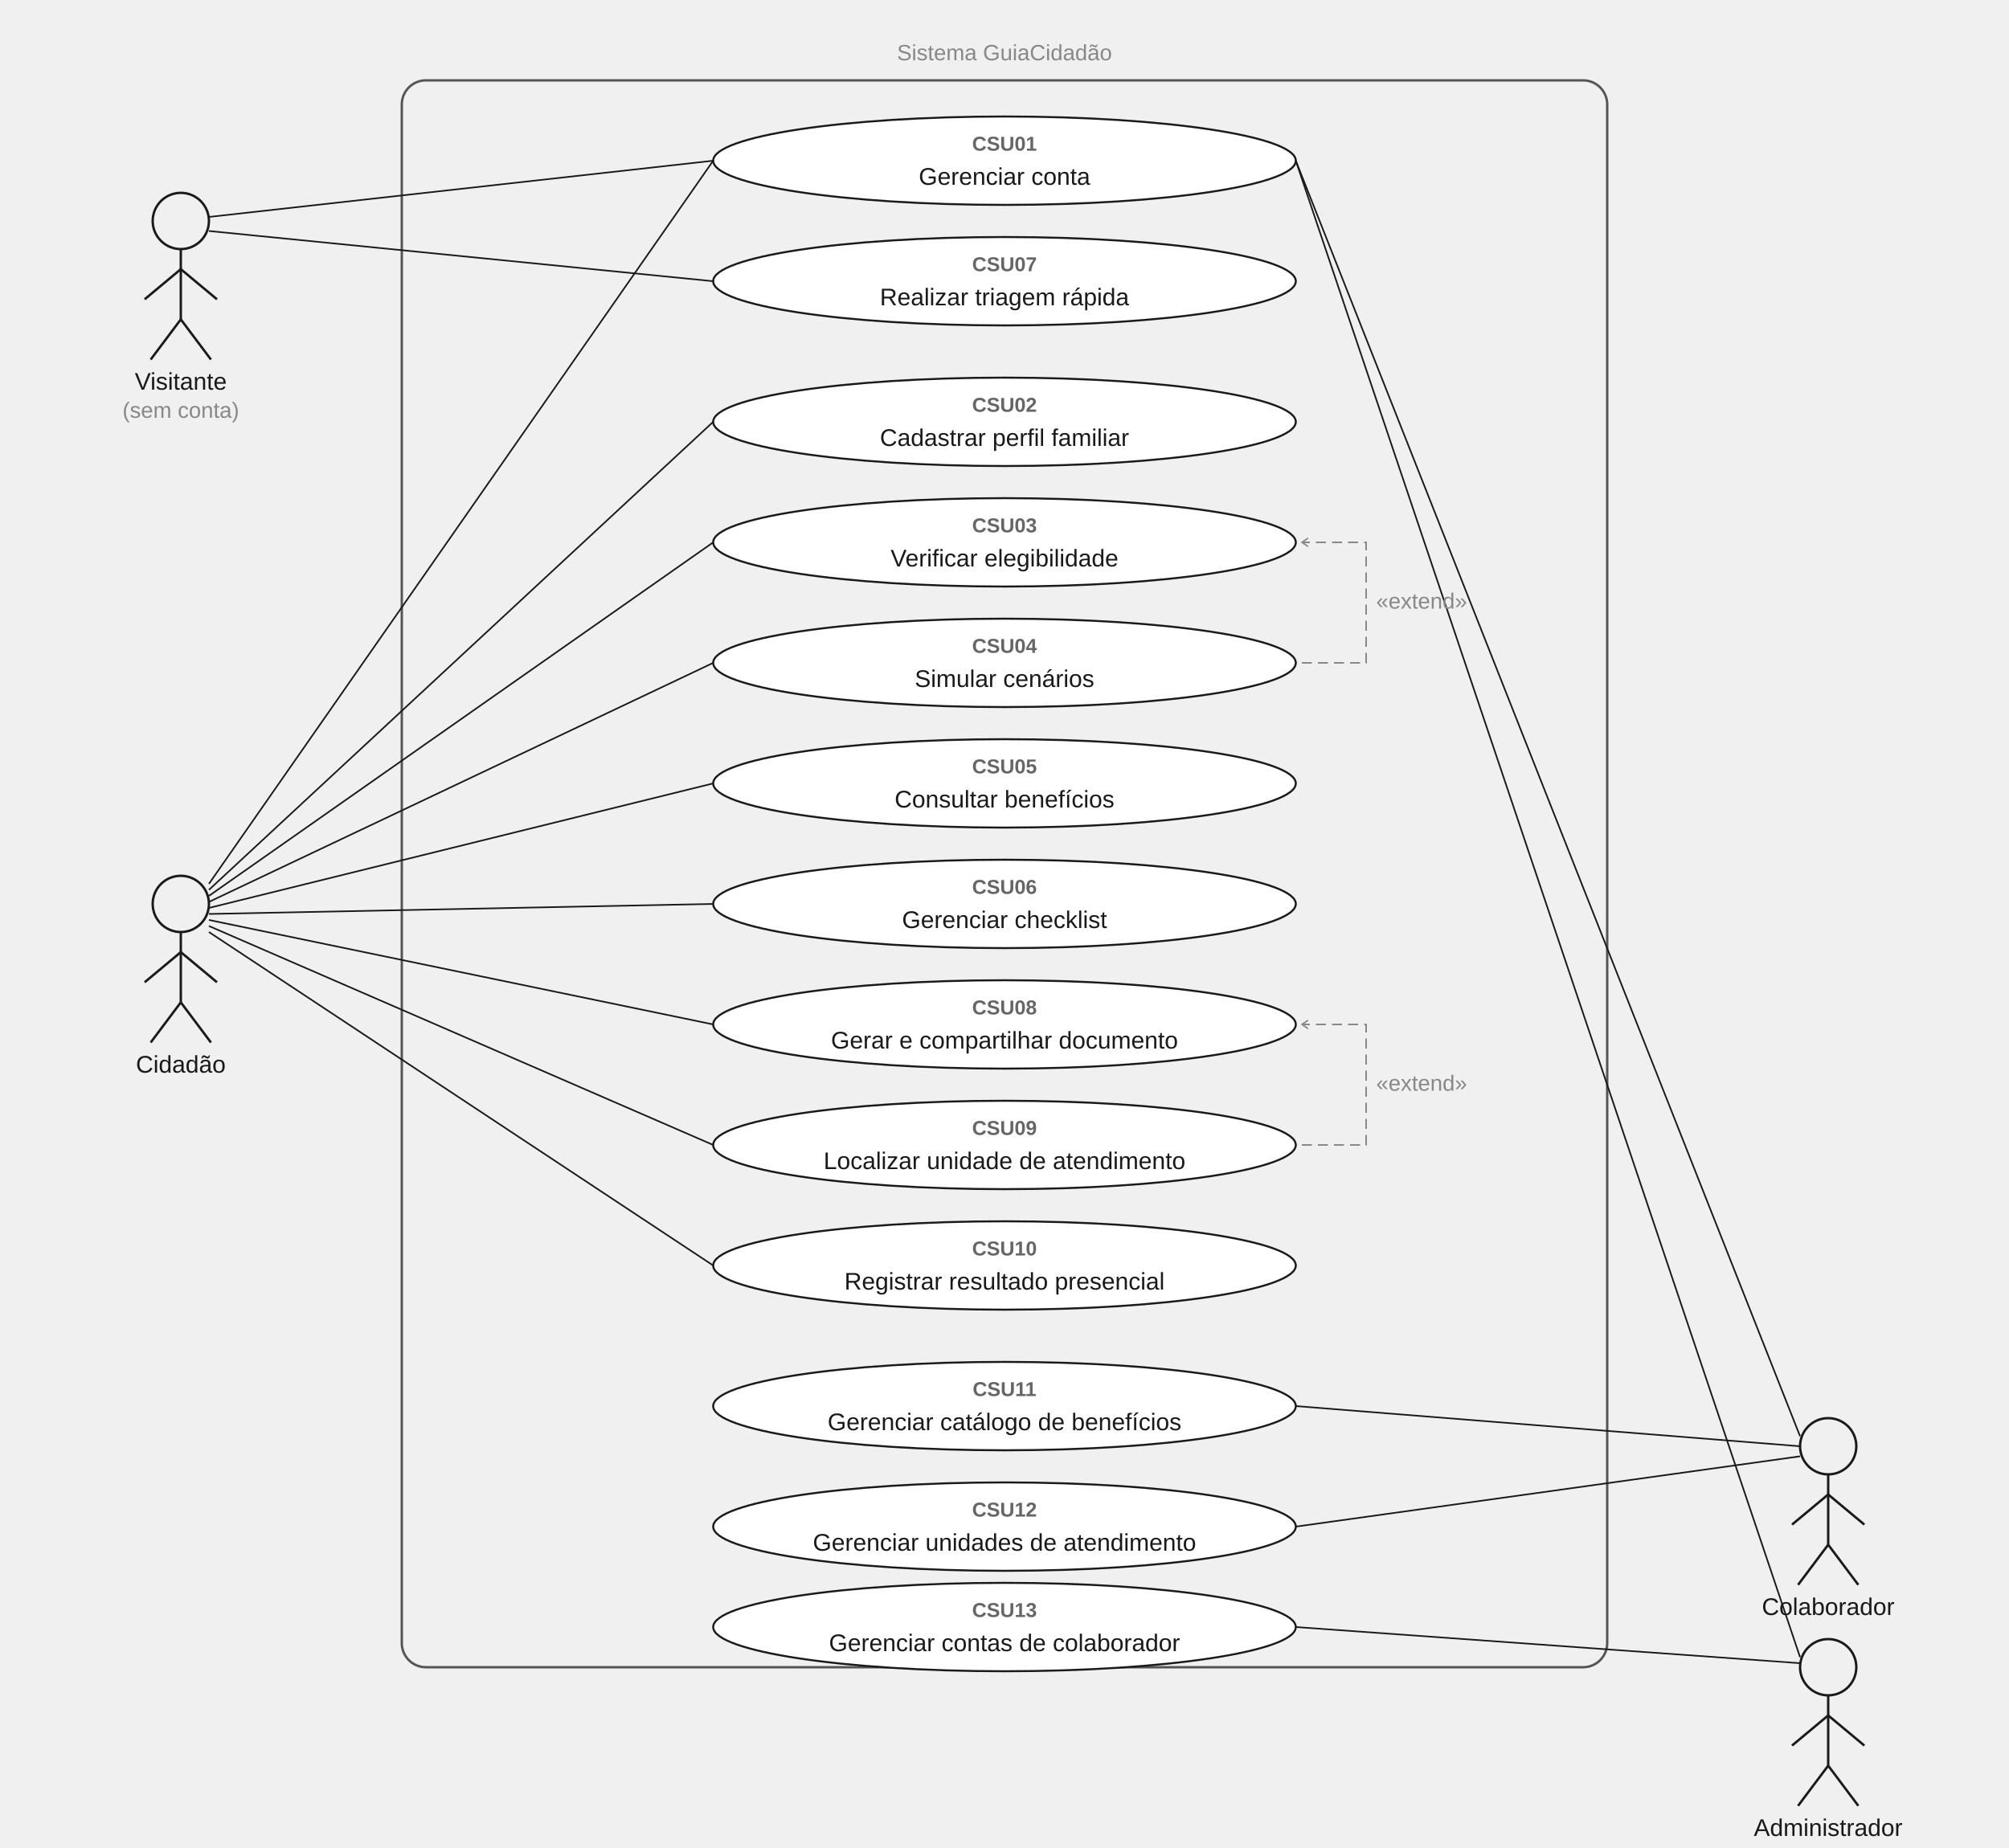
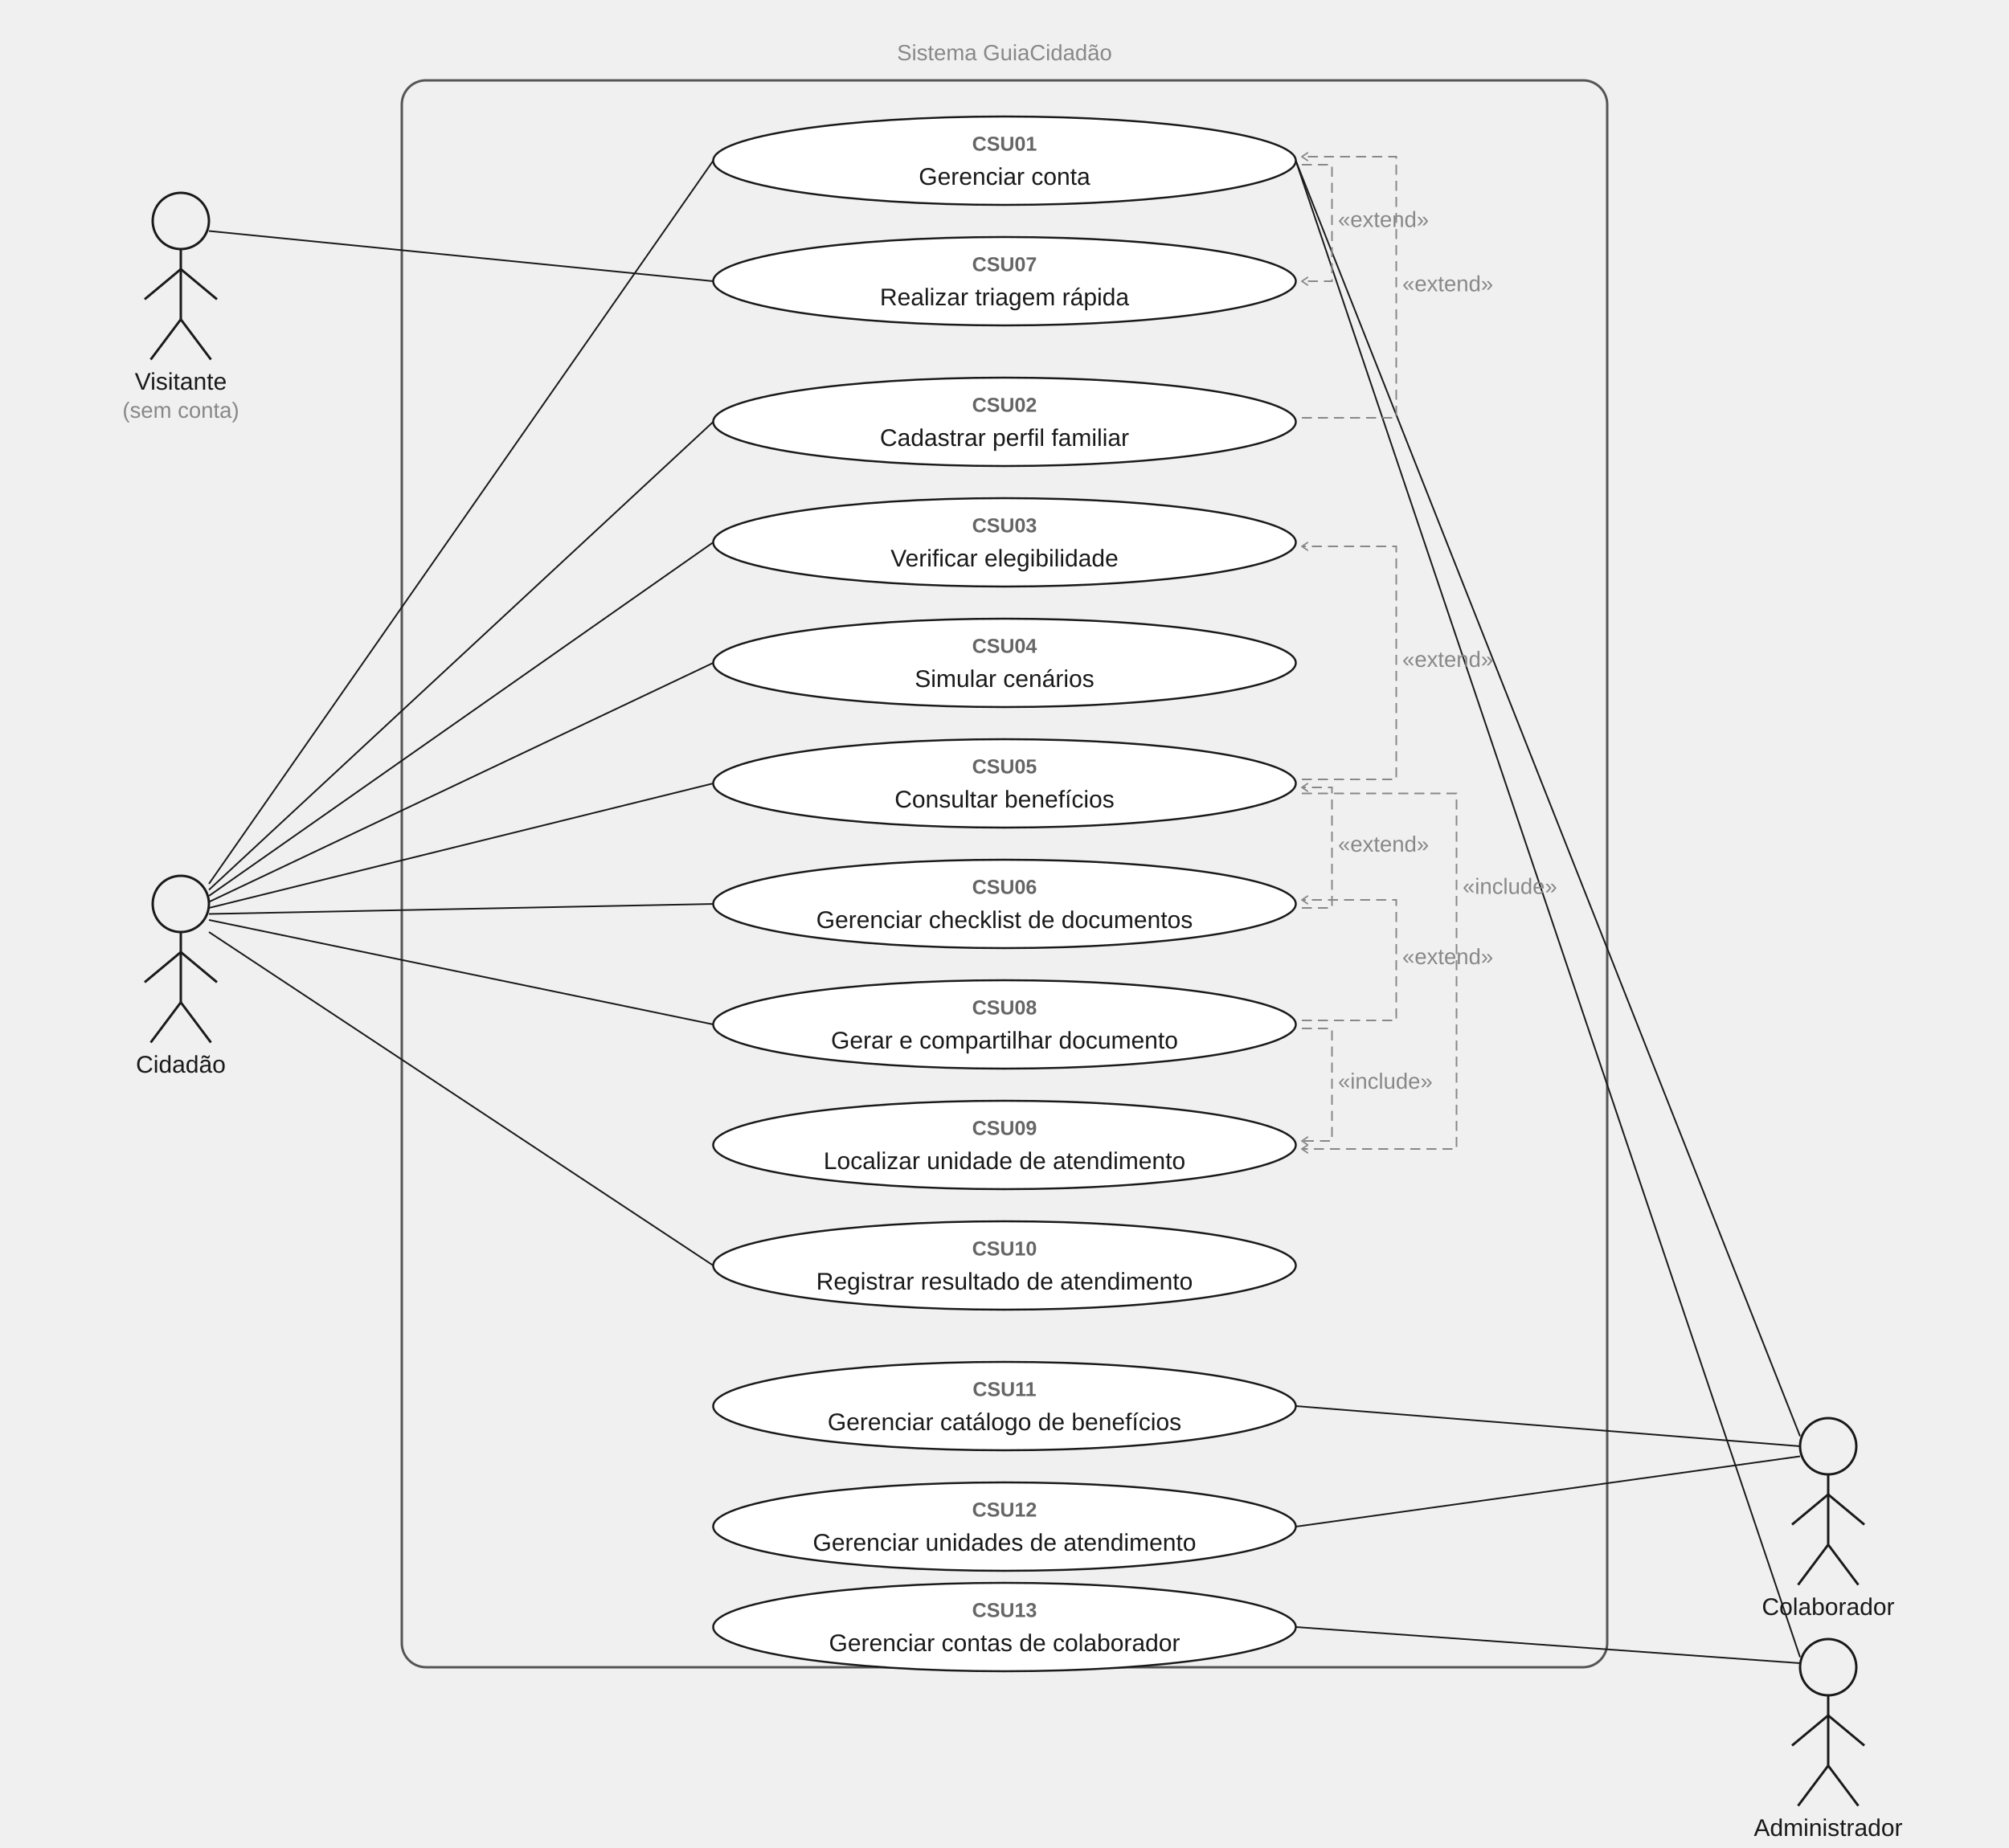
<svg xmlns="http://www.w3.org/2000/svg" width="1000" height="920" viewBox="0 0 1000 920" font-family="Arial, sans-serif">
  <style>
    text { font-family: Arial, sans-serif; fill: #1a1a1a; }
    .label-sm { font-size: 12px; }
    .label-code { font-size: 10px; fill: #666; font-weight: 600; }
    .label-hint { font-size: 11px; fill: #888; }
    .actor-line { stroke: #1a1a1a; stroke-width: 1.2; fill: none; }
    .actor-circle { fill: none; stroke: #1a1a1a; stroke-width: 1.2; }
    .boundary { fill: none; stroke: #555; stroke-width: 1.2; }
    .uc { fill: #fff; stroke: #1a1a1a; stroke-width: 1; }
    .assoc { stroke: #1a1a1a; stroke-width: 0.8; fill: none; }
    .relation { stroke: #888; stroke-width: 0.8; fill: none; stroke-dasharray: 5 3; }
+     .gen { stroke: #1a1a1a; stroke-width: 1.2; fill: none; }
  </style>
  <defs>
    <marker id="arr" viewBox="0 0 10 10" refX="8" refY="5" markerWidth="6" markerHeight="6" orient="auto-start-reverse">
      <path d="M2 1L8 5L2 9" fill="none" stroke="#888" stroke-width="1.5" stroke-linecap="round" stroke-linejoin="round" />
+     </marker>
+     <marker id="gen" viewBox="0 0 12 12" refX="11" refY="6" markerWidth="14" markerHeight="14" orient="auto">
+       <path d="M0 0 L11 6 L0 12 Z" fill="#fff" stroke="#1a1a1a" stroke-width="1" />
    </marker>
  </defs>
  <rect x="200" y="40" width="600" height="790" rx="12" class="boundary" />
  <text x="500" y="30" text-anchor="middle" class="label-hint">Sistema GuiaCidadão</text>
  <circle cx="90" cy="110" r="14" class="actor-circle" />
  <line x1="90" y1="124" x2="90" y2="159" class="actor-line" />
  <line x1="90" y1="134" x2="72" y2="149" class="actor-line" />
  <line x1="90" y1="134" x2="108" y2="149" class="actor-line" />
  <line x1="90" y1="159" x2="75" y2="179" class="actor-line" />
  <line x1="90" y1="159" x2="105" y2="179" class="actor-line" />
  <text x="90" y="194" text-anchor="middle" class="label-sm">Visitante</text>
  <text x="90" y="208" text-anchor="middle" class="label-hint">(sem conta)</text>
  <circle cx="90" cy="450" r="14" class="actor-circle" />
  <line x1="90" y1="464" x2="90" y2="499" class="actor-line" />
  <line x1="90" y1="474" x2="72" y2="489" class="actor-line" />
  <line x1="90" y1="474" x2="108" y2="489" class="actor-line" />
  <line x1="90" y1="499" x2="75" y2="519" class="actor-line" />
  <line x1="90" y1="499" x2="105" y2="519" class="actor-line" />
  <text x="90" y="534" text-anchor="middle" class="label-sm">Cidadão</text>
  <circle cx="910" cy="720" r="14" class="actor-circle" />
  <line x1="910" y1="734" x2="910" y2="769" class="actor-line" />
  <line x1="910" y1="744" x2="892" y2="759" class="actor-line" />
  <line x1="910" y1="744" x2="928" y2="759" class="actor-line" />
  <line x1="910" y1="769" x2="895" y2="789" class="actor-line" />
  <line x1="910" y1="769" x2="925" y2="789" class="actor-line" />
  <text x="910" y="804" text-anchor="middle" class="label-sm">Colaborador</text>
  <circle cx="910" cy="830" r="14" class="actor-circle" />
  <line x1="910" y1="844" x2="910" y2="879" class="actor-line" />
  <line x1="910" y1="854" x2="892" y2="869" class="actor-line" />
  <line x1="910" y1="854" x2="928" y2="869" class="actor-line" />
  <line x1="910" y1="879" x2="895" y2="899" class="actor-line" />
  <line x1="910" y1="879" x2="925" y2="899" class="actor-line" />
  <text x="910" y="914" text-anchor="middle" class="label-sm">Administrador</text>
  <ellipse cx="500" cy="80" rx="145" ry="22" class="uc" />
  <text x="500" y="75" text-anchor="middle" class="label-code">CSU01</text>
  <text x="500" y="92" text-anchor="middle" class="label-sm">Gerenciar conta</text>
  <ellipse cx="500" cy="140" rx="145" ry="22" class="uc" />
  <text x="500" y="135" text-anchor="middle" class="label-code">CSU07</text>
  <text x="500" y="152" text-anchor="middle" class="label-sm">Realizar triagem rápida</text>
  <ellipse cx="500" cy="210" rx="145" ry="22" class="uc" />
  <text x="500" y="205" text-anchor="middle" class="label-code">CSU02</text>
  <text x="500" y="222" text-anchor="middle" class="label-sm">Cadastrar perfil familiar</text>
  <ellipse cx="500" cy="270" rx="145" ry="22" class="uc" />
  <text x="500" y="265" text-anchor="middle" class="label-code">CSU03</text>
  <text x="500" y="282" text-anchor="middle" class="label-sm">Verificar elegibilidade</text>
  <ellipse cx="500" cy="330" rx="145" ry="22" class="uc" />
  <text x="500" y="325" text-anchor="middle" class="label-code">CSU04</text>
  <text x="500" y="342" text-anchor="middle" class="label-sm">Simular cenários</text>
  <ellipse cx="500" cy="390" rx="145" ry="22" class="uc" />
  <text x="500" y="385" text-anchor="middle" class="label-code">CSU05</text>
  <text x="500" y="402" text-anchor="middle" class="label-sm">Consultar benefícios</text>
  <ellipse cx="500" cy="450" rx="145" ry="22" class="uc" />
  <text x="500" y="445" text-anchor="middle" class="label-code">CSU06</text>
-   <text x="500" y="462" text-anchor="middle" class="label-sm">Gerenciar checklist</text>
+   <text x="500" y="462" text-anchor="middle" class="label-sm">Gerenciar checklist de documentos</text>
  <ellipse cx="500" cy="510" rx="145" ry="22" class="uc" />
  <text x="500" y="505" text-anchor="middle" class="label-code">CSU08</text>
  <text x="500" y="522" text-anchor="middle" class="label-sm">Gerar e compartilhar documento</text>
  <ellipse cx="500" cy="570" rx="145" ry="22" class="uc" />
  <text x="500" y="565" text-anchor="middle" class="label-code">CSU09</text>
  <text x="500" y="582" text-anchor="middle" class="label-sm">Localizar unidade de atendimento</text>
  <ellipse cx="500" cy="630" rx="145" ry="22" class="uc" />
  <text x="500" y="625" text-anchor="middle" class="label-code">CSU10</text>
-   <text x="500" y="642" text-anchor="middle" class="label-sm">Registrar resultado presencial</text>
+   <text x="500" y="642" text-anchor="middle" class="label-sm">Registrar resultado de atendimento</text>
  <ellipse cx="500" cy="700" rx="145" ry="22" class="uc" />
  <text x="500" y="695" text-anchor="middle" class="label-code">CSU11</text>
  <text x="500" y="712" text-anchor="middle" class="label-sm">Gerenciar catálogo de benefícios</text>
  <ellipse cx="500" cy="760" rx="145" ry="22" class="uc" />
  <text x="500" y="755" text-anchor="middle" class="label-code">CSU12</text>
  <text x="500" y="772" text-anchor="middle" class="label-sm">Gerenciar unidades de atendimento</text>
  <ellipse cx="500" cy="810" rx="145" ry="22" class="uc" />
  <text x="500" y="805" text-anchor="middle" class="label-code">CSU13</text>
  <text x="500" y="822" text-anchor="middle" class="label-sm">Gerenciar contas de colaborador</text>
-   <line x1="104" y1="108" x2="355" y2="80" class="assoc" />
  <line x1="104" y1="115" x2="355" y2="140" class="assoc" />
  <line x1="104" y1="440" x2="355" y2="80" class="assoc" />
  <line x1="104" y1="443" x2="355" y2="210" class="assoc" />
  <line x1="104" y1="446" x2="355" y2="270" class="assoc" />
  <line x1="104" y1="449" x2="355" y2="330" class="assoc" />
  <line x1="104" y1="452" x2="355" y2="390" class="assoc" />
  <line x1="104" y1="455" x2="355" y2="450" class="assoc" />
  <line x1="104" y1="458" x2="355" y2="510" class="assoc" />
-   <line x1="104" y1="461" x2="355" y2="570" class="assoc" />
  <line x1="104" y1="464" x2="355" y2="630" class="assoc" />
  <line x1="896" y1="715" x2="645" y2="80" class="assoc" />
  <line x1="896" y1="720" x2="645" y2="700" class="assoc" />
  <line x1="896" y1="725" x2="645" y2="760" class="assoc" />
  <line x1="896" y1="825" x2="645" y2="80" class="assoc" />
  <line x1="896" y1="828" x2="645" y2="810" class="assoc" />
-   <path d="M648 330 L680 330 L680 270 L648 270" class="relation" marker-end="url(#arr)" />
-   <text x="685" y="303" class="label-hint">«extend»</text>
-   <path d="M648 570 L680 570 L680 510 L648 510" class="relation" marker-end="url(#arr)" />
-   <text x="685" y="543" class="label-hint">«extend»</text>
+   <path d="M648 82 L663 82 L663 140 L648 140" class="relation" marker-end="url(#arr)" />
+   <text x="666" y="113" class="label-hint">«extend»</text>
+   <path d="M648 452 L663 452 L663 392 L648 392" class="relation" marker-end="url(#arr)" />
+   <text x="666" y="424" class="label-hint">«extend»</text>
+   <path d="M648 512 L663 512 L663 568 L648 568" class="relation" marker-end="url(#arr)" />
+   <text x="666" y="542" class="label-hint">«include»</text>
+   <path d="M648 208 L695 208 L695 78 L648 78" class="relation" marker-end="url(#arr)" />
+   <text x="698" y="145" class="label-hint">«extend»</text>
+   <path d="M648 388 L695 388 L695 272 L648 272" class="relation" marker-end="url(#arr)" />
+   <text x="698" y="332" class="label-hint">«extend»</text>
+   <path d="M648 508 L695 508 L695 448 L648 448" class="relation" marker-end="url(#arr)" />
+   <text x="698" y="480" class="label-hint">«extend»</text>
+   <path d="M648 395 L725 395 L725 572 L648 572" class="relation" marker-end="url(#arr)" />
+   <text x="728" y="445" class="label-hint">«include»</text>
</svg>
